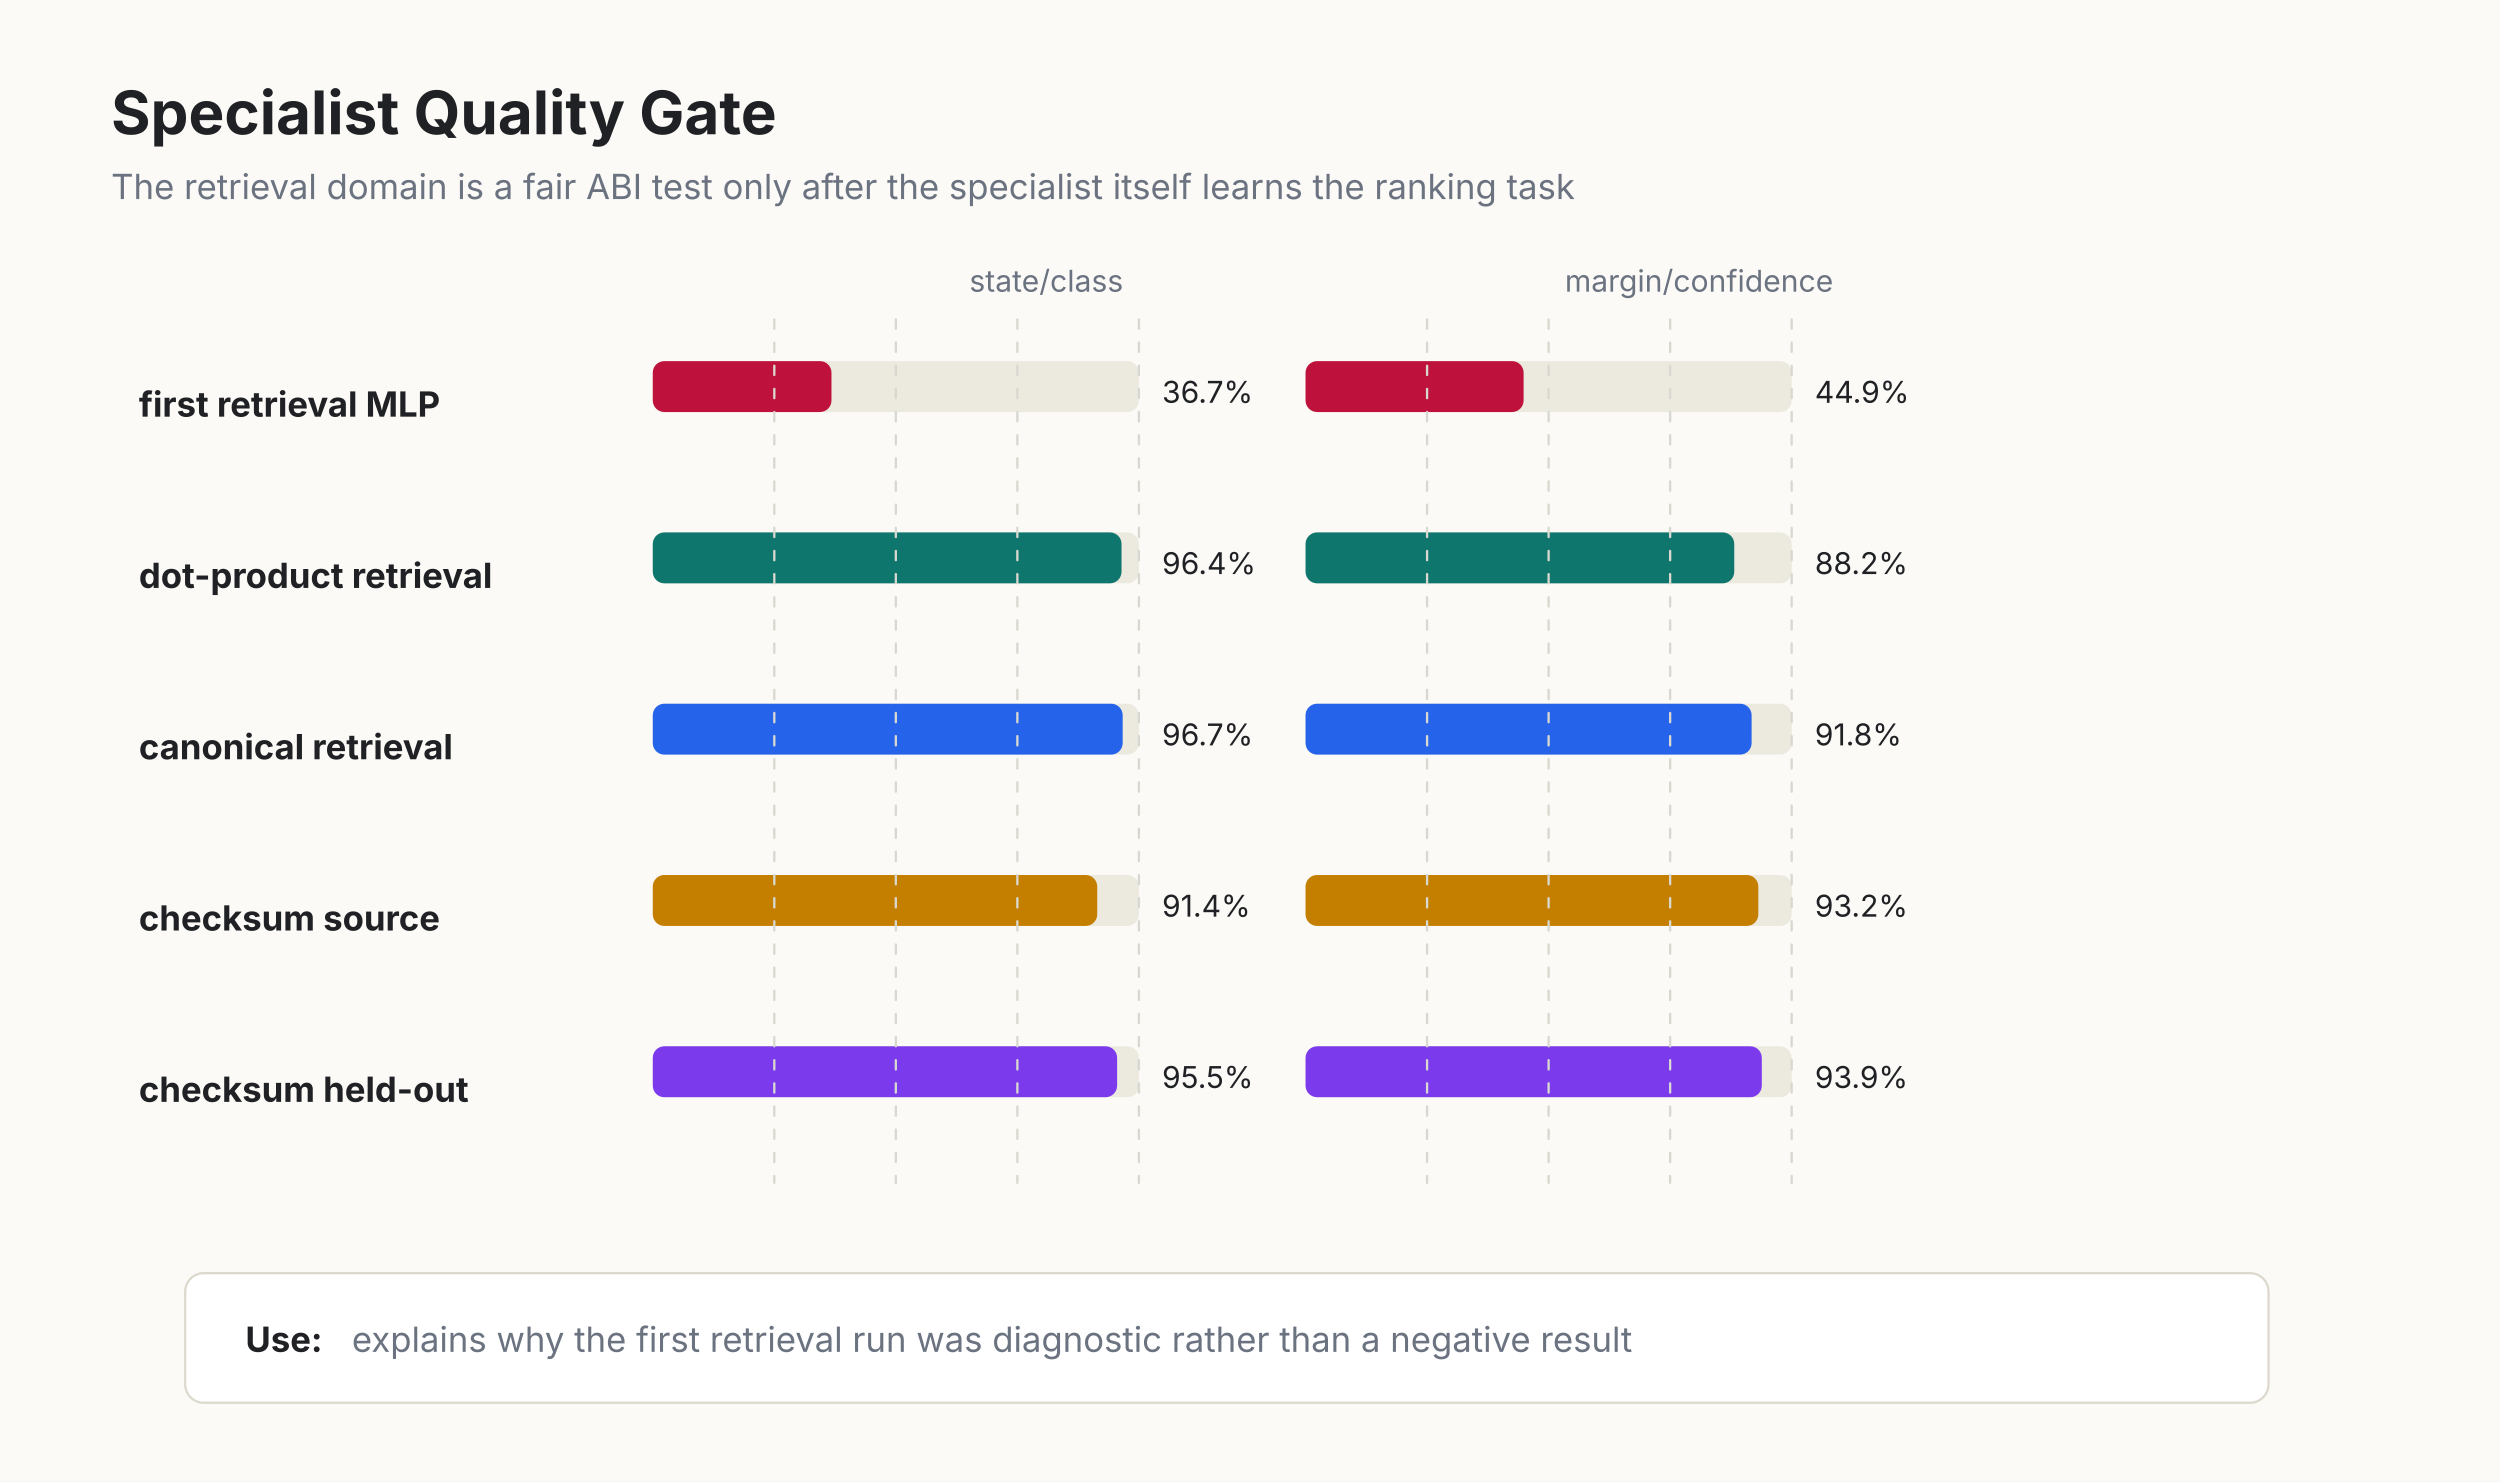
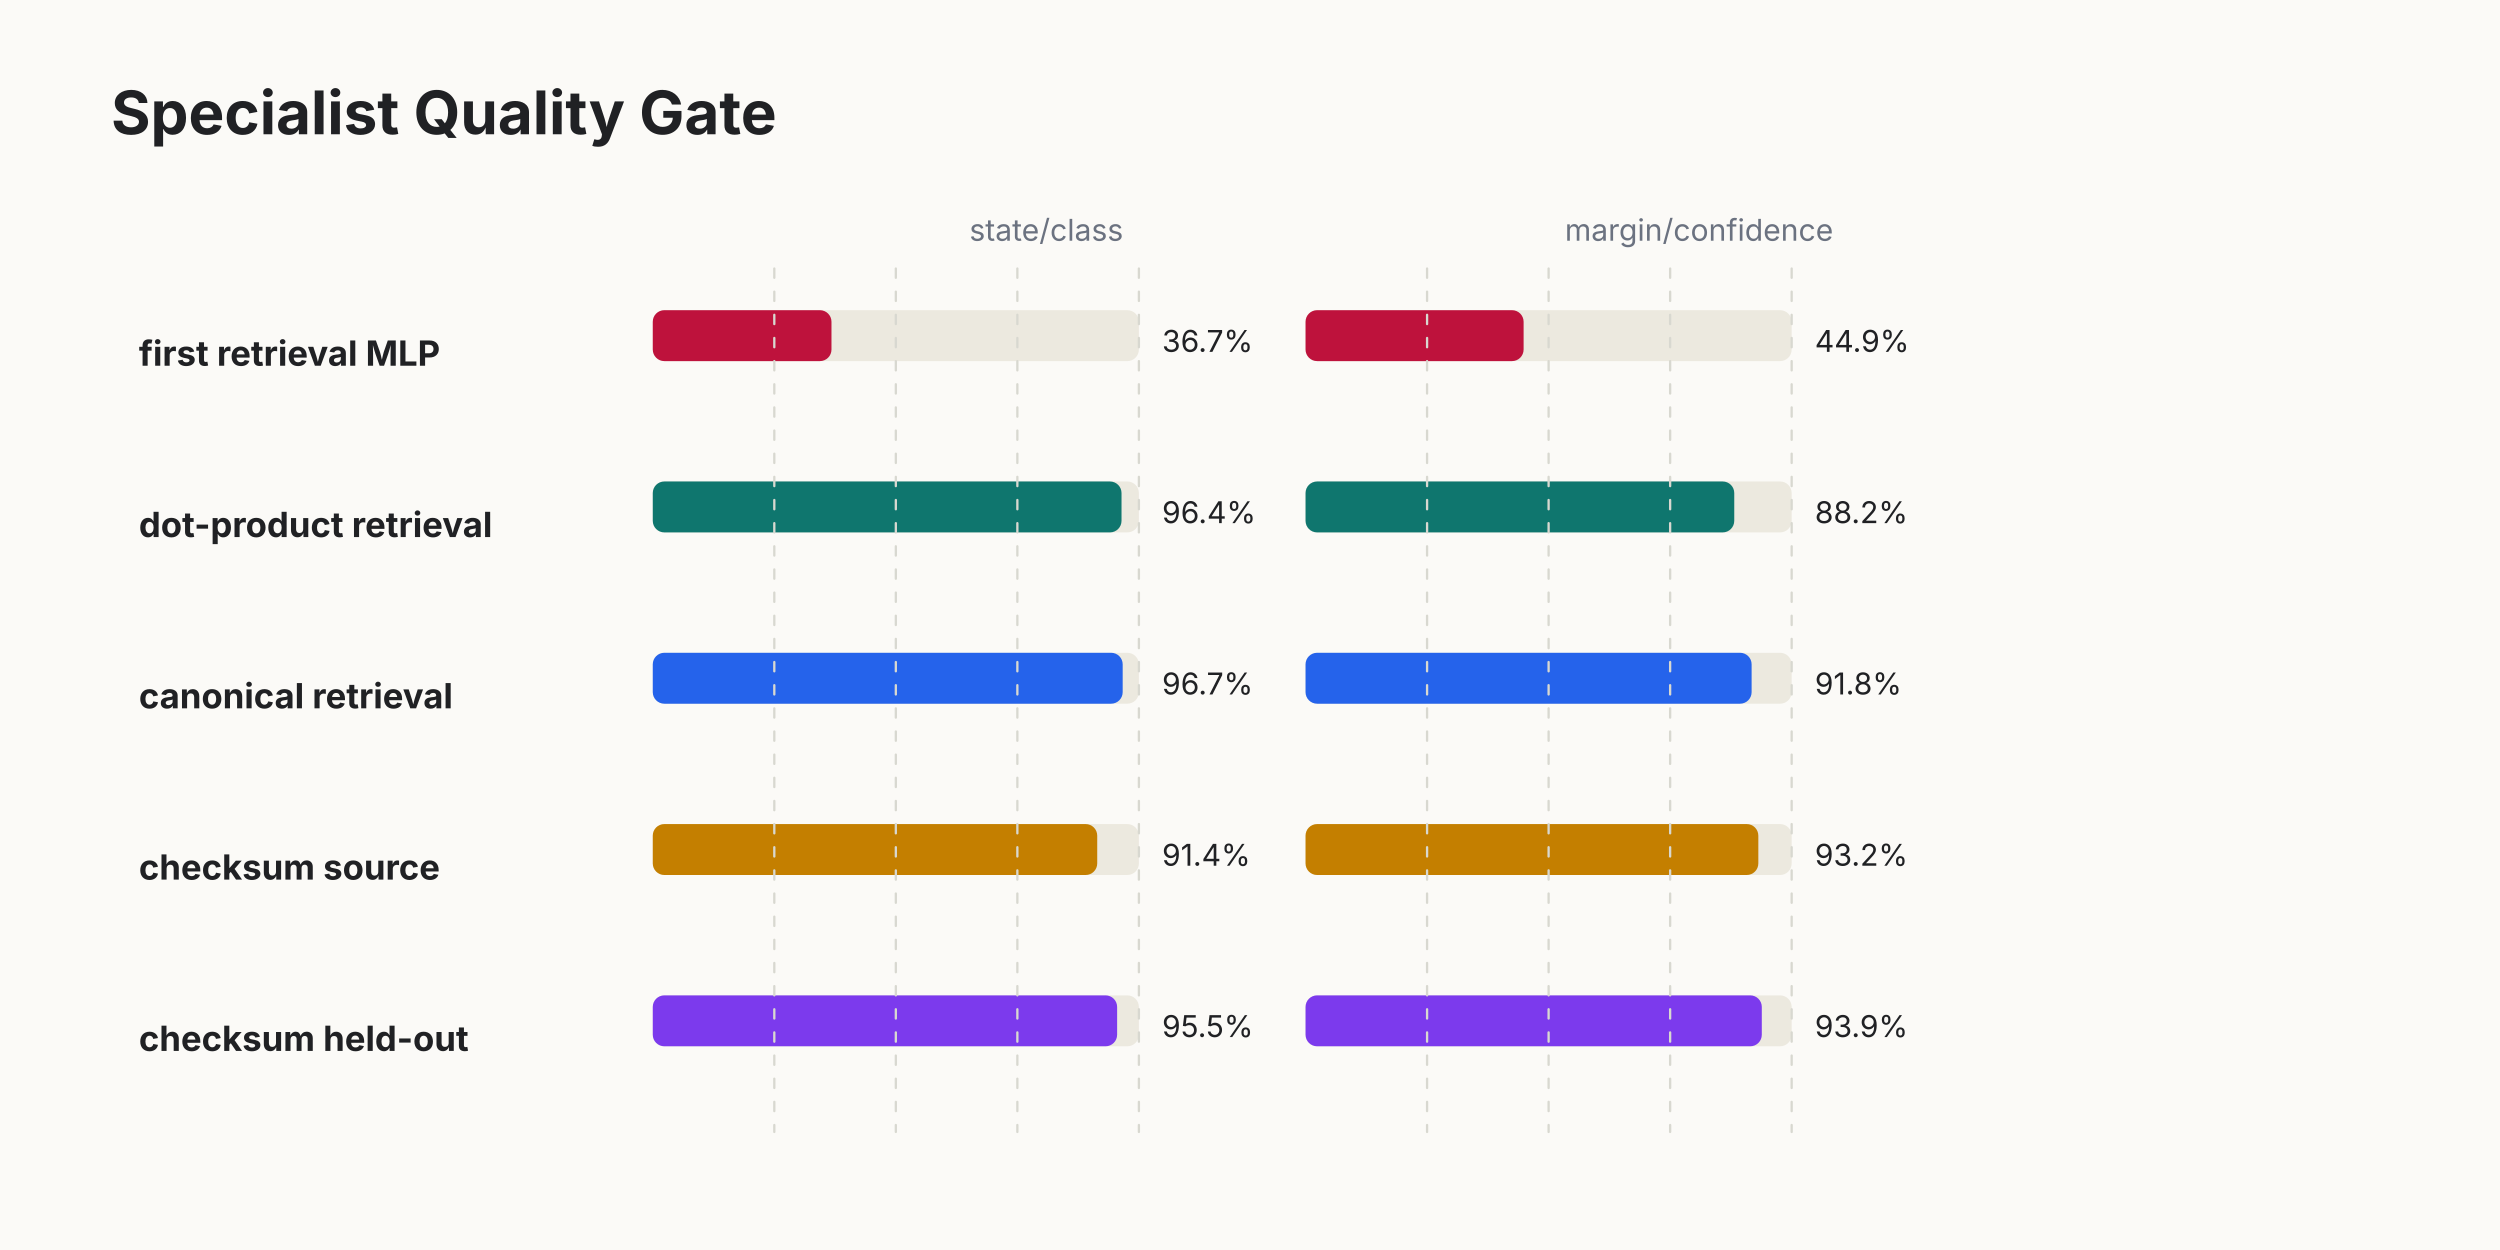
- <svg xmlns="http://www.w3.org/2000/svg" width="1080" height="640" viewBox="0 0 1080 640">
-   <rect width="1080" height="640" fill="#fbfaf7" />
+ <svg xmlns="http://www.w3.org/2000/svg" width="1080" height="540" viewBox="0 0 1080 540">
+   <rect width="1080" height="540" fill="#fbfaf7" />
  <text x="48.0" y="58.0" font-family="Inter, Arial, sans-serif" font-size="26" font-weight="750" fill="#202124" text-anchor="start">Specialist Quality Gate</text>
-   <text x="48.0" y="86.0" font-family="Inter, Arial, sans-serif" font-size="15" font-weight="400" fill="#6b7280" text-anchor="start">The retrieval domain is a fair ABI test only after the specialist itself learns the ranking task</text>
-   <text x="452.0" y="126.0" font-family="Inter, Arial, sans-serif" font-size="13" font-weight="400" fill="#6b7280" text-anchor="middle">state/class</text>
-   <text x="734.0" y="126.0" font-family="Inter, Arial, sans-serif" font-size="13" font-weight="400" fill="#6b7280" text-anchor="middle">margin/confidence</text>
-   <text x="60.0" y="180.0" font-family="Inter, Arial, sans-serif" font-size="15" font-weight="650" fill="#202124" text-anchor="start">first retrieval MLP</text>
-   <rect x="282.0" y="156.0" width="210.0" height="22.0" rx="5.0" fill="#ece9df" stroke="none" />
-   <rect x="282.0" y="156.0" width="77.2" height="22.0" rx="5.0" fill="#be123c" stroke="none" />
-   <text x="502.0" y="174.0" font-family="Inter, Arial, sans-serif" font-size="13" font-weight="400" fill="#202124" text-anchor="start">36.7%</text>
-   <rect x="564.0" y="156.0" width="210.0" height="22.0" rx="5.0" fill="#ece9df" stroke="none" />
-   <rect x="564.0" y="156.0" width="94.2" height="22.0" rx="5.0" fill="#be123c" stroke="none" />
-   <text x="784.0" y="174.0" font-family="Inter, Arial, sans-serif" font-size="13" font-weight="400" fill="#202124" text-anchor="start">44.9%</text>
-   <text x="60.0" y="254.0" font-family="Inter, Arial, sans-serif" font-size="15" font-weight="650" fill="#202124" text-anchor="start">dot-product retrieval</text>
-   <rect x="282.0" y="230.0" width="210.0" height="22.0" rx="5.0" fill="#ece9df" stroke="none" />
-   <rect x="282.0" y="230.0" width="202.5" height="22.0" rx="5.0" fill="#0f766e" stroke="none" />
-   <text x="502.0" y="248.0" font-family="Inter, Arial, sans-serif" font-size="13" font-weight="400" fill="#202124" text-anchor="start">96.4%</text>
-   <rect x="564.0" y="230.0" width="210.0" height="22.0" rx="5.0" fill="#ece9df" stroke="none" />
-   <rect x="564.0" y="230.0" width="185.2" height="22.0" rx="5.0" fill="#0f766e" stroke="none" />
-   <text x="784.0" y="248.0" font-family="Inter, Arial, sans-serif" font-size="13" font-weight="400" fill="#202124" text-anchor="start">88.2%</text>
-   <text x="60.0" y="328.0" font-family="Inter, Arial, sans-serif" font-size="15" font-weight="650" fill="#202124" text-anchor="start">canonical retrieval</text>
-   <rect x="282.0" y="304.0" width="210.0" height="22.0" rx="5.0" fill="#ece9df" stroke="none" />
-   <rect x="282.0" y="304.0" width="203.0" height="22.0" rx="5.0" fill="#2563eb" stroke="none" />
-   <text x="502.0" y="322.0" font-family="Inter, Arial, sans-serif" font-size="13" font-weight="400" fill="#202124" text-anchor="start">96.7%</text>
-   <rect x="564.0" y="304.0" width="210.0" height="22.0" rx="5.0" fill="#ece9df" stroke="none" />
-   <rect x="564.0" y="304.0" width="192.7" height="22.0" rx="5.0" fill="#2563eb" stroke="none" />
-   <text x="784.0" y="322.0" font-family="Inter, Arial, sans-serif" font-size="13" font-weight="400" fill="#202124" text-anchor="start">91.8%</text>
-   <text x="60.0" y="402.0" font-family="Inter, Arial, sans-serif" font-size="15" font-weight="650" fill="#202124" text-anchor="start">checksum source</text>
-   <rect x="282.0" y="378.0" width="210.0" height="22.0" rx="5.0" fill="#ece9df" stroke="none" />
-   <rect x="282.0" y="378.0" width="192.0" height="22.0" rx="5.0" fill="#c47f00" stroke="none" />
-   <text x="502.0" y="396.0" font-family="Inter, Arial, sans-serif" font-size="13" font-weight="400" fill="#202124" text-anchor="start">91.4%</text>
-   <rect x="564.0" y="378.0" width="210.0" height="22.0" rx="5.0" fill="#ece9df" stroke="none" />
-   <rect x="564.0" y="378.0" width="195.6" height="22.0" rx="5.0" fill="#c47f00" stroke="none" />
-   <text x="784.0" y="396.0" font-family="Inter, Arial, sans-serif" font-size="13" font-weight="400" fill="#202124" text-anchor="start">93.2%</text>
-   <text x="60.0" y="476.0" font-family="Inter, Arial, sans-serif" font-size="15" font-weight="650" fill="#202124" text-anchor="start">checksum held-out</text>
-   <rect x="282.0" y="452.0" width="210.0" height="22.0" rx="5.0" fill="#ece9df" stroke="none" />
-   <rect x="282.0" y="452.0" width="200.6" height="22.0" rx="5.0" fill="#7c3aed" stroke="none" />
-   <text x="502.0" y="470.0" font-family="Inter, Arial, sans-serif" font-size="13" font-weight="400" fill="#202124" text-anchor="start">95.5%</text>
-   <rect x="564.0" y="452.0" width="210.0" height="22.0" rx="5.0" fill="#ece9df" stroke="none" />
-   <rect x="564.0" y="452.0" width="197.1" height="22.0" rx="5.0" fill="#7c3aed" stroke="none" />
-   <text x="784.0" y="470.0" font-family="Inter, Arial, sans-serif" font-size="13" font-weight="400" fill="#202124" text-anchor="start">93.9%</text>
-   <line x1="334.5" y1="138.0" x2="334.5" y2="511.0" stroke="#d8d8d0" stroke-width="1.0" stroke-linecap="round" stroke-dasharray="4 6" />
-   <line x1="616.5" y1="138.0" x2="616.5" y2="511.0" stroke="#d8d8d0" stroke-width="1.0" stroke-linecap="round" stroke-dasharray="4 6" />
-   <line x1="387.0" y1="138.0" x2="387.0" y2="511.0" stroke="#d8d8d0" stroke-width="1.0" stroke-linecap="round" stroke-dasharray="4 6" />
-   <line x1="669.0" y1="138.0" x2="669.0" y2="511.0" stroke="#d8d8d0" stroke-width="1.0" stroke-linecap="round" stroke-dasharray="4 6" />
-   <line x1="439.5" y1="138.0" x2="439.5" y2="511.0" stroke="#d8d8d0" stroke-width="1.0" stroke-linecap="round" stroke-dasharray="4 6" />
-   <line x1="721.5" y1="138.0" x2="721.5" y2="511.0" stroke="#d8d8d0" stroke-width="1.0" stroke-linecap="round" stroke-dasharray="4 6" />
-   <line x1="492.0" y1="138.0" x2="492.0" y2="511.0" stroke="#d8d8d0" stroke-width="1.0" stroke-linecap="round" stroke-dasharray="4 6" />
-   <line x1="774.0" y1="138.0" x2="774.0" y2="511.0" stroke="#d8d8d0" stroke-width="1.0" stroke-linecap="round" stroke-dasharray="4 6" />
-   <rect x="80.0" y="550.0" width="900.0" height="56.0" rx="8.0" fill="#ffffff" stroke="#ddd9ce" />
-   <text x="106.0" y="584.0" font-family="Inter, Arial, sans-serif" font-size="15" font-weight="700" fill="#202124" text-anchor="start">Use:</text>
-   <text x="152.0" y="584.0" font-family="Inter, Arial, sans-serif" font-size="15" font-weight="400" fill="#6b7280" text-anchor="start">explains why the first retrieval run was diagnostic rather than a negative result</text>
+   <text x="452.0" y="104.0" font-family="Inter, Arial, sans-serif" font-size="13" font-weight="400" fill="#6b7280" text-anchor="middle">state/class</text>
+   <text x="734.0" y="104.0" font-family="Inter, Arial, sans-serif" font-size="13" font-weight="400" fill="#6b7280" text-anchor="middle">margin/confidence</text>
+   <text x="60.0" y="158.0" font-family="Inter, Arial, sans-serif" font-size="15" font-weight="650" fill="#202124" text-anchor="start">first retrieval MLP</text>
+   <rect x="282.0" y="134.0" width="210.0" height="22.0" rx="5.0" fill="#ece9df" stroke="none" />
+   <rect x="282.0" y="134.0" width="77.2" height="22.0" rx="5.0" fill="#be123c" stroke="none" />
+   <text x="502.0" y="152.0" font-family="Inter, Arial, sans-serif" font-size="13" font-weight="400" fill="#202124" text-anchor="start">36.7%</text>
+   <rect x="564.0" y="134.0" width="210.0" height="22.0" rx="5.0" fill="#ece9df" stroke="none" />
+   <rect x="564.0" y="134.0" width="94.2" height="22.0" rx="5.0" fill="#be123c" stroke="none" />
+   <text x="784.0" y="152.0" font-family="Inter, Arial, sans-serif" font-size="13" font-weight="400" fill="#202124" text-anchor="start">44.9%</text>
+   <text x="60.0" y="232.0" font-family="Inter, Arial, sans-serif" font-size="15" font-weight="650" fill="#202124" text-anchor="start">dot-product retrieval</text>
+   <rect x="282.0" y="208.0" width="210.0" height="22.0" rx="5.0" fill="#ece9df" stroke="none" />
+   <rect x="282.0" y="208.0" width="202.5" height="22.0" rx="5.0" fill="#0f766e" stroke="none" />
+   <text x="502.0" y="226.0" font-family="Inter, Arial, sans-serif" font-size="13" font-weight="400" fill="#202124" text-anchor="start">96.4%</text>
+   <rect x="564.0" y="208.0" width="210.0" height="22.0" rx="5.0" fill="#ece9df" stroke="none" />
+   <rect x="564.0" y="208.0" width="185.2" height="22.0" rx="5.0" fill="#0f766e" stroke="none" />
+   <text x="784.0" y="226.0" font-family="Inter, Arial, sans-serif" font-size="13" font-weight="400" fill="#202124" text-anchor="start">88.2%</text>
+   <text x="60.0" y="306.0" font-family="Inter, Arial, sans-serif" font-size="15" font-weight="650" fill="#202124" text-anchor="start">canonical retrieval</text>
+   <rect x="282.0" y="282.0" width="210.0" height="22.0" rx="5.0" fill="#ece9df" stroke="none" />
+   <rect x="282.0" y="282.0" width="203.0" height="22.0" rx="5.0" fill="#2563eb" stroke="none" />
+   <text x="502.0" y="300.0" font-family="Inter, Arial, sans-serif" font-size="13" font-weight="400" fill="#202124" text-anchor="start">96.7%</text>
+   <rect x="564.0" y="282.0" width="210.0" height="22.0" rx="5.0" fill="#ece9df" stroke="none" />
+   <rect x="564.0" y="282.0" width="192.7" height="22.0" rx="5.0" fill="#2563eb" stroke="none" />
+   <text x="784.0" y="300.0" font-family="Inter, Arial, sans-serif" font-size="13" font-weight="400" fill="#202124" text-anchor="start">91.8%</text>
+   <text x="60.0" y="380.0" font-family="Inter, Arial, sans-serif" font-size="15" font-weight="650" fill="#202124" text-anchor="start">checksum source</text>
+   <rect x="282.0" y="356.0" width="210.0" height="22.0" rx="5.0" fill="#ece9df" stroke="none" />
+   <rect x="282.0" y="356.0" width="192.0" height="22.0" rx="5.0" fill="#c47f00" stroke="none" />
+   <text x="502.0" y="374.0" font-family="Inter, Arial, sans-serif" font-size="13" font-weight="400" fill="#202124" text-anchor="start">91.4%</text>
+   <rect x="564.0" y="356.0" width="210.0" height="22.0" rx="5.0" fill="#ece9df" stroke="none" />
+   <rect x="564.0" y="356.0" width="195.6" height="22.0" rx="5.0" fill="#c47f00" stroke="none" />
+   <text x="784.0" y="374.0" font-family="Inter, Arial, sans-serif" font-size="13" font-weight="400" fill="#202124" text-anchor="start">93.2%</text>
+   <text x="60.0" y="454.0" font-family="Inter, Arial, sans-serif" font-size="15" font-weight="650" fill="#202124" text-anchor="start">checksum held-out</text>
+   <rect x="282.0" y="430.0" width="210.0" height="22.0" rx="5.0" fill="#ece9df" stroke="none" />
+   <rect x="282.0" y="430.0" width="200.6" height="22.0" rx="5.0" fill="#7c3aed" stroke="none" />
+   <text x="502.0" y="448.0" font-family="Inter, Arial, sans-serif" font-size="13" font-weight="400" fill="#202124" text-anchor="start">95.5%</text>
+   <rect x="564.0" y="430.0" width="210.0" height="22.0" rx="5.0" fill="#ece9df" stroke="none" />
+   <rect x="564.0" y="430.0" width="197.1" height="22.0" rx="5.0" fill="#7c3aed" stroke="none" />
+   <text x="784.0" y="448.0" font-family="Inter, Arial, sans-serif" font-size="13" font-weight="400" fill="#202124" text-anchor="start">93.9%</text>
+   <line x1="334.5" y1="116.0" x2="334.5" y2="489.0" stroke="#d8d8d0" stroke-width="1.0" stroke-linecap="round" stroke-dasharray="4 6" />
+   <line x1="616.5" y1="116.0" x2="616.5" y2="489.0" stroke="#d8d8d0" stroke-width="1.0" stroke-linecap="round" stroke-dasharray="4 6" />
+   <line x1="387.0" y1="116.0" x2="387.0" y2="489.0" stroke="#d8d8d0" stroke-width="1.0" stroke-linecap="round" stroke-dasharray="4 6" />
+   <line x1="669.0" y1="116.0" x2="669.0" y2="489.0" stroke="#d8d8d0" stroke-width="1.0" stroke-linecap="round" stroke-dasharray="4 6" />
+   <line x1="439.5" y1="116.0" x2="439.5" y2="489.0" stroke="#d8d8d0" stroke-width="1.0" stroke-linecap="round" stroke-dasharray="4 6" />
+   <line x1="721.5" y1="116.0" x2="721.5" y2="489.0" stroke="#d8d8d0" stroke-width="1.0" stroke-linecap="round" stroke-dasharray="4 6" />
+   <line x1="492.0" y1="116.0" x2="492.0" y2="489.0" stroke="#d8d8d0" stroke-width="1.0" stroke-linecap="round" stroke-dasharray="4 6" />
+   <line x1="774.0" y1="116.0" x2="774.0" y2="489.0" stroke="#d8d8d0" stroke-width="1.0" stroke-linecap="round" stroke-dasharray="4 6" />
</svg>
